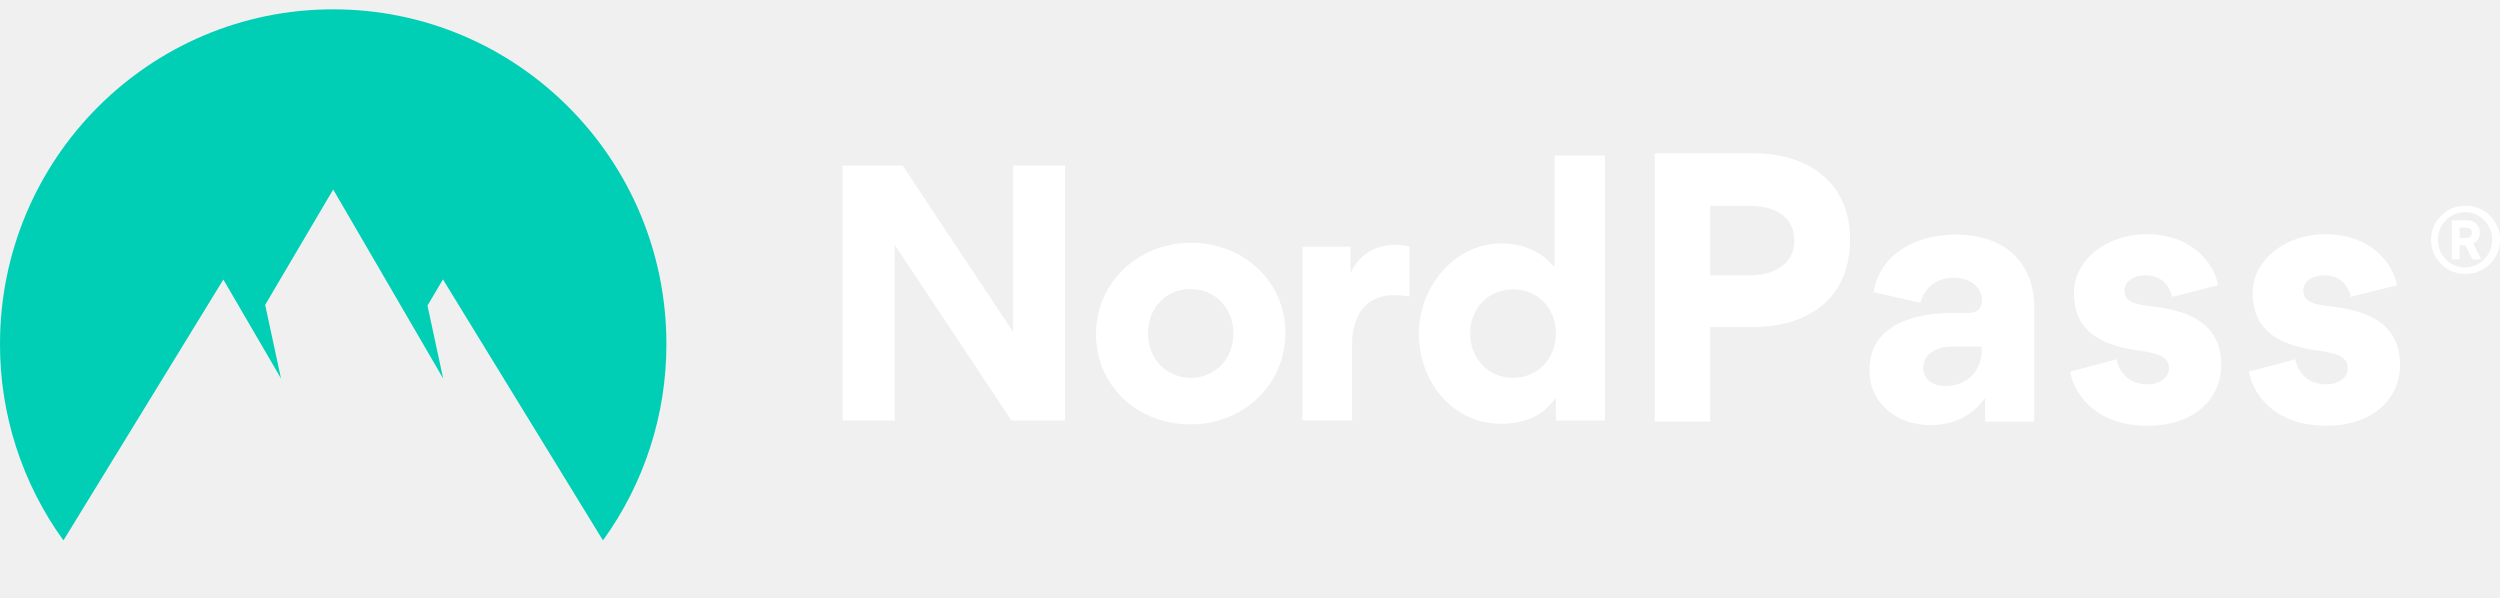
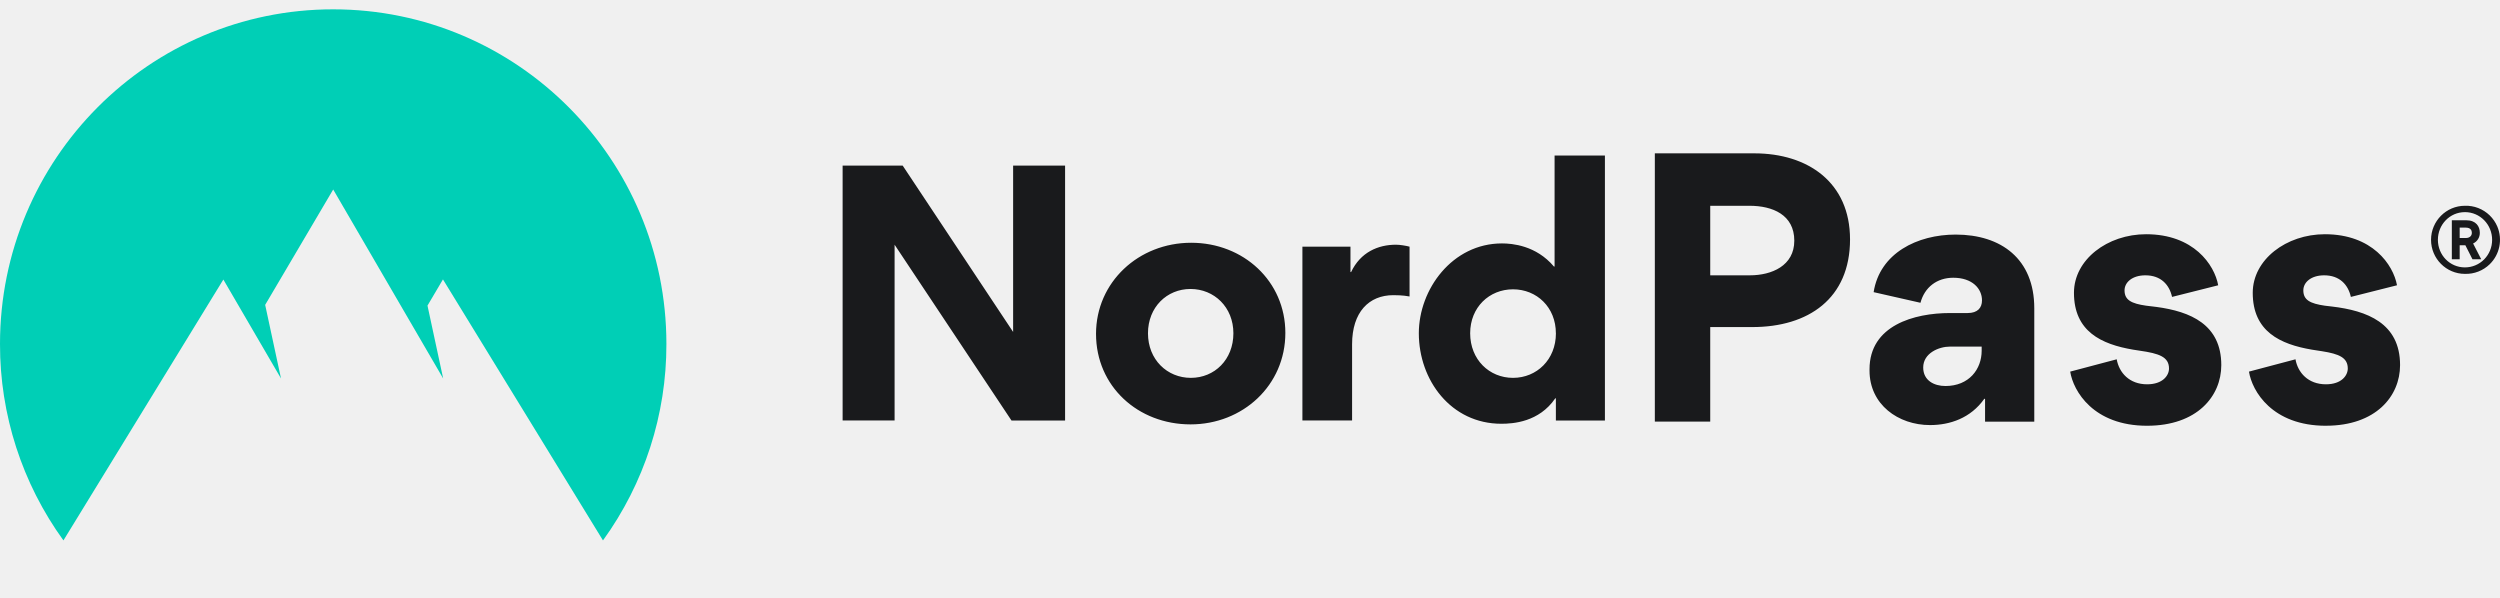
- <svg xmlns="http://www.w3.org/2000/svg" width="134" height="32" fill="none">
-   <g clip-path="url(#a)">
-     <path d="m54.216 22.54-6.266-9.424v9.422h-2.786V8.877h3.22l5.919 8.915V8.878h2.785v13.662h-2.872Zm4.531-4.643c0-2.773 2.28-4.885 5.1-4.885 2.802 0 5.048 2.06 5.048 4.833 0 2.809-2.28 4.902-5.082 4.902-2.82 0-5.066-2.041-5.066-4.849Zm2.785-.034c0 1.412 1.027 2.39 2.298 2.39 1.27 0 2.28-.977 2.28-2.39 0-1.396-1.027-2.374-2.298-2.374-1.27 0-2.28.978-2.28 2.374Zm14.02-4.642v2.67c-.365-.07-.748-.07-.87-.07-1.305 0-2.21.907-2.21 2.635v4.082h-2.663v-9.316h2.576v1.36h.034c.505-1.064 1.446-1.466 2.403-1.466.209 0 .539.053.73.105Zm7.843 9.317v-1.186h-.034c-.87 1.274-2.263 1.361-2.89 1.361-2.698 0-4.422-2.338-4.422-4.85 0-2.356 1.794-4.816 4.457-4.816.54 0 1.828.105 2.785 1.239h.035v-5.95h2.698v14.203h-2.63.001Zm0-4.675c0-1.396-1.026-2.356-2.298-2.356-1.27 0-2.296.96-2.296 2.356 0 1.412 1.026 2.39 2.297 2.39 1.27 0 2.299-.977 2.299-2.39h-.002Zm48.723-3.184a1.816 1.816 0 0 0 1.327-.513 1.83 1.83 0 0 0 .411-2.025 1.83 1.83 0 0 0-1.023-.991 1.816 1.816 0 0 0-.715-.121c-.999 0-1.814.818-1.814 1.825 0 1.008.815 1.825 1.814 1.825Zm0-3.31c.815 0 1.46.668 1.46 1.485 0 .817-.645 1.478-1.46 1.478-.809 0-1.447-.661-1.447-1.478s.638-1.484 1.447-1.484v-.001Zm-.279 1.778h.306l.38.75h.469l-.435-.846a.618.618 0 0 0 .36-.578c0-.334-.204-.668-.727-.668h-.774v2.091h.421v-.75Zm.652-.667c0 .122-.075.278-.333.278h-.319V12.2h.319c.279 0 .333.157.333.28Zm-33.329.349c0-3.049-2.254-4.61-5.13-4.61h-5.333v14.38h2.969v-5.068h2.253c3.005 0 5.241-1.524 5.241-4.702Zm-2.988.073c0 1.341-1.208 1.855-2.382 1.855h-2.124V11.03h2.106c1.228 0 2.4.477 2.4 1.872Zm7.275 9.882c1.063 0 2.18-.368 2.914-1.415l.036.018V22.6h2.638v-6.078c0-2.646-1.777-3.949-4.214-3.949-2.052 0-4.068.992-4.397 3.086l2.51.57c.22-.828.879-1.342 1.758-1.342 1.027 0 1.54.588 1.54 1.212 0 .404-.238.68-.77.68h-.952c-1.906 0-4.306.66-4.306 3.012v.073c0 1.819 1.539 2.92 3.243 2.92Zm.824-2.094c-.604 0-1.19-.294-1.19-.992 0-.772.843-1.12 1.429-1.12h1.704v.22c0 .992-.678 1.892-1.943 1.892Zm10.811 2.13c2.675 0 3.976-1.58 3.976-3.25 0-2.184-1.661-2.875-3.477-3.119l-.553-.067c-.791-.114-1.156-.304-1.156-.819 0-.44.422-.808 1.118-.808.824 0 1.283.496 1.429 1.157l2.473-.623c-.2-1.103-1.318-2.737-3.865-2.737-2.07 0-3.866 1.358-3.866 3.14 0 2.074 1.469 2.757 3.169 3.047l.367.057c1.026.147 1.558.33 1.558.955 0 .367-.33.845-1.173.845-.953 0-1.503-.624-1.63-1.34l-2.493.66c.165 1.047 1.246 2.902 4.123 2.902Zm9.583 0c-2.877 0-3.958-1.854-4.124-2.902l2.493-.66c.128.716.678 1.34 1.631 1.34.843 0 1.172-.477 1.172-.846 0-.584-.467-.782-1.371-.925l-.554-.086c-1.7-.29-3.169-.973-3.169-3.047 0-1.78 1.796-3.14 3.866-3.14 2.548 0 3.665 1.634 3.867 2.736l-2.473.624c-.147-.66-.606-1.157-1.43-1.157-.696 0-1.118.367-1.118.808 0 .515.365.705 1.155.82l.366.043c1.888.222 3.664.883 3.664 3.141 0 1.671-1.301 3.25-3.975 3.25Z" fill="#FFF" />
-     <path d="M0 18.436a17.91 17.91 0 0 0 3.4 10.53l8.572-13.983 3.09 5.304-.849-3.946 3.646-6.184 5.895 10.13-.841-3.907.829-1.404 8.577 13.99a17.912 17.912 0 0 0 3.4-10.53C35.719 8.53 27.723.5 17.859.5 7.996.498 0 8.529 0 18.436Z" fill="#00CFB6" />
+ <svg xmlns="http://www.w3.org/2000/svg" width="400" height="95.522" fill="none" viewBox="0 0 400 95.522">
+   <g clip-path="url(#logo-regular_svg__a)">
+     <path fill="#191A1C" d="m161.839 67.284 -18.704 -28.131v28.125h-8.316V26.499h9.612l17.669 26.612V26.501h8.313V67.284zm13.525 -13.86c0 -8.278 6.806 -14.582 15.224 -14.582 8.364 0 15.069 6.149 15.069 14.427 0 8.385 -6.806 14.633 -15.17 14.633 -8.418 0 -15.122 -6.093 -15.122 -14.475Zm8.313 -0.101c0 4.215 3.066 7.134 6.86 7.134 3.791 0 6.806 -2.916 6.806 -7.134 0 -4.167 -3.066 -7.087 -6.86 -7.087 -3.791 0 -6.806 2.919 -6.806 7.087m41.851 -13.857v7.97c-1.09 -0.209 -2.233 -0.209 -2.597 -0.209 -3.896 0 -6.597 2.707 -6.597 7.866v12.185h-7.949v-27.809h7.69v4.06h0.101c1.507 -3.176 4.316 -4.376 7.173 -4.376 0.624 0 1.609 0.158 2.179 0.313m23.412 27.812v-3.54h-0.101c-2.597 3.803 -6.755 4.063 -8.627 4.063 -8.054 0 -13.2 -6.979 -13.2 -14.478 0 -7.033 5.355 -14.376 13.304 -14.376 1.612 0 5.457 0.313 8.313 3.699h0.104v-17.761h8.054v42.397h-7.851Zm0 -13.955c0 -4.167 -3.063 -7.033 -6.86 -7.033 -3.791 0 -6.854 2.866 -6.854 7.033 0 4.215 3.063 7.134 6.857 7.134 3.791 0 6.863 -2.916 6.863 -7.134zm145.442 -9.504a5.433 5.433 0 0 0 3.961 -1.531 5.463 5.463 0 0 0 1.227 -6.045 5.463 5.463 0 0 0 -3.054 -2.958 5.373 5.373 0 0 0 -2.134 -0.361c-2.982 0 -5.415 2.442 -5.415 5.448s2.433 5.448 5.415 5.448m0 -9.881c2.433 0 4.358 1.994 4.358 4.433s-1.925 4.412 -4.358 4.412c-2.415 0 -4.319 -1.973 -4.319 -4.412s1.904 -4.43 4.319 -4.43zm-0.833 5.307h0.913l1.134 2.239h1.4l-1.299 -2.525a1.851 1.851 0 0 0 1.075 -1.725c0 -0.997 -0.609 -1.994 -2.17 -1.994h-2.31v6.242h1.257zm1.946 -1.991c0 0.364 -0.224 0.83 -0.994 0.83h-0.952V36.418h0.952c0.833 0 0.994 0.469 0.994 0.836m-99.49 1.042c0 -9.101 -6.728 -13.761 -15.313 -13.761h-15.919v42.925h8.863v-15.128h6.725c8.97 0 15.645 -4.549 15.645 -14.036m-8.919 0.218c0 4.003 -3.606 5.537 -7.11 5.537h-6.34V32.925h6.287c3.666 0 7.164 1.424 7.164 5.588m21.716 29.499c3.173 0 6.507 -1.099 8.699 -4.224l0.107 0.054V67.463h7.875v-18.143c0 -7.899 -5.304 -11.788 -12.579 -11.788 -6.125 0 -12.143 2.961 -13.125 9.212l7.493 1.701c0.657 -2.472 2.624 -4.006 5.248 -4.006 3.066 0 4.597 1.755 4.597 3.618 0 1.206 -0.71 2.03 -2.299 2.03h-2.842c-5.69 0 -12.854 1.97 -12.854 8.991v0.218c0 5.43 4.594 8.716 9.681 8.716m2.46 -6.251c-1.803 0 -3.552 -0.878 -3.552 -2.961 0 -2.304 2.516 -3.343 4.266 -3.343h5.087v0.657c0 2.961 -2.024 5.648 -5.8 5.648m32.272 6.358c7.985 0 11.869 -4.716 11.869 -9.701 0 -6.519 -4.958 -8.582 -10.379 -9.31l-1.651 -0.2c-2.361 -0.34 -3.451 -0.907 -3.451 -2.445 0 -1.313 1.26 -2.412 3.337 -2.412 2.46 0 3.83 1.481 4.266 3.454l7.382 -1.86c-0.597 -3.293 -3.934 -8.17 -11.537 -8.17 -6.179 0 -11.54 4.054 -11.54 9.373 0 6.191 4.385 8.23 9.46 9.096l1.096 0.17c3.063 0.439 4.651 0.985 4.651 2.851 0 1.096 -0.985 2.522 -3.501 2.522 -2.845 0 -4.487 -1.863 -4.866 -4l-7.442 1.97c0.493 3.125 3.719 8.663 12.307 8.663m28.606 0c-8.588 0 -11.815 -5.534 -12.31 -8.663l7.442 -1.97c0.382 2.137 2.024 4 4.869 4 2.516 0 3.499 -1.424 3.499 -2.525 0 -1.743 -1.394 -2.334 -4.093 -2.761l-1.654 -0.257c-5.075 -0.866 -9.46 -2.904 -9.46 -9.096 0 -5.313 5.361 -9.373 11.54 -9.373 7.606 0 10.94 4.878 11.543 8.167l-7.382 1.863c-0.439 -1.97 -1.809 -3.454 -4.269 -3.454 -2.078 0 -3.337 1.096 -3.337 2.412 0 1.537 1.09 2.104 3.448 2.448l1.093 0.128c5.636 0.663 10.937 2.636 10.937 9.376 0 4.988 -3.884 9.701 -11.866 9.701Z" />
+     <path fill="#00CFB6" d="M0 55.033a53.433 53.433 0 0 0 10.149 31.433l25.588 -41.74 9.224 15.833 -2.534 -11.779 10.884 -18.46 17.597 30.239 -2.51 -11.663 2.475 -4.191 25.603 41.761a53.433 53.433 0 0 0 10.149 -31.433C106.624 25.463 82.755 1.493 53.31 1.493 23.869 1.487 0 25.46 0 55.033" />
  </g>
  <defs>
-     <clipPath id="a">
-       <path fill="#fff" d="M0 0h134v30H0z" />
+     <clipPath id="logo-regular_svg__a">
+       <path fill="#fff" d="M0 0h400v89.552H0z" />
    </clipPath>
  </defs>
</svg>
